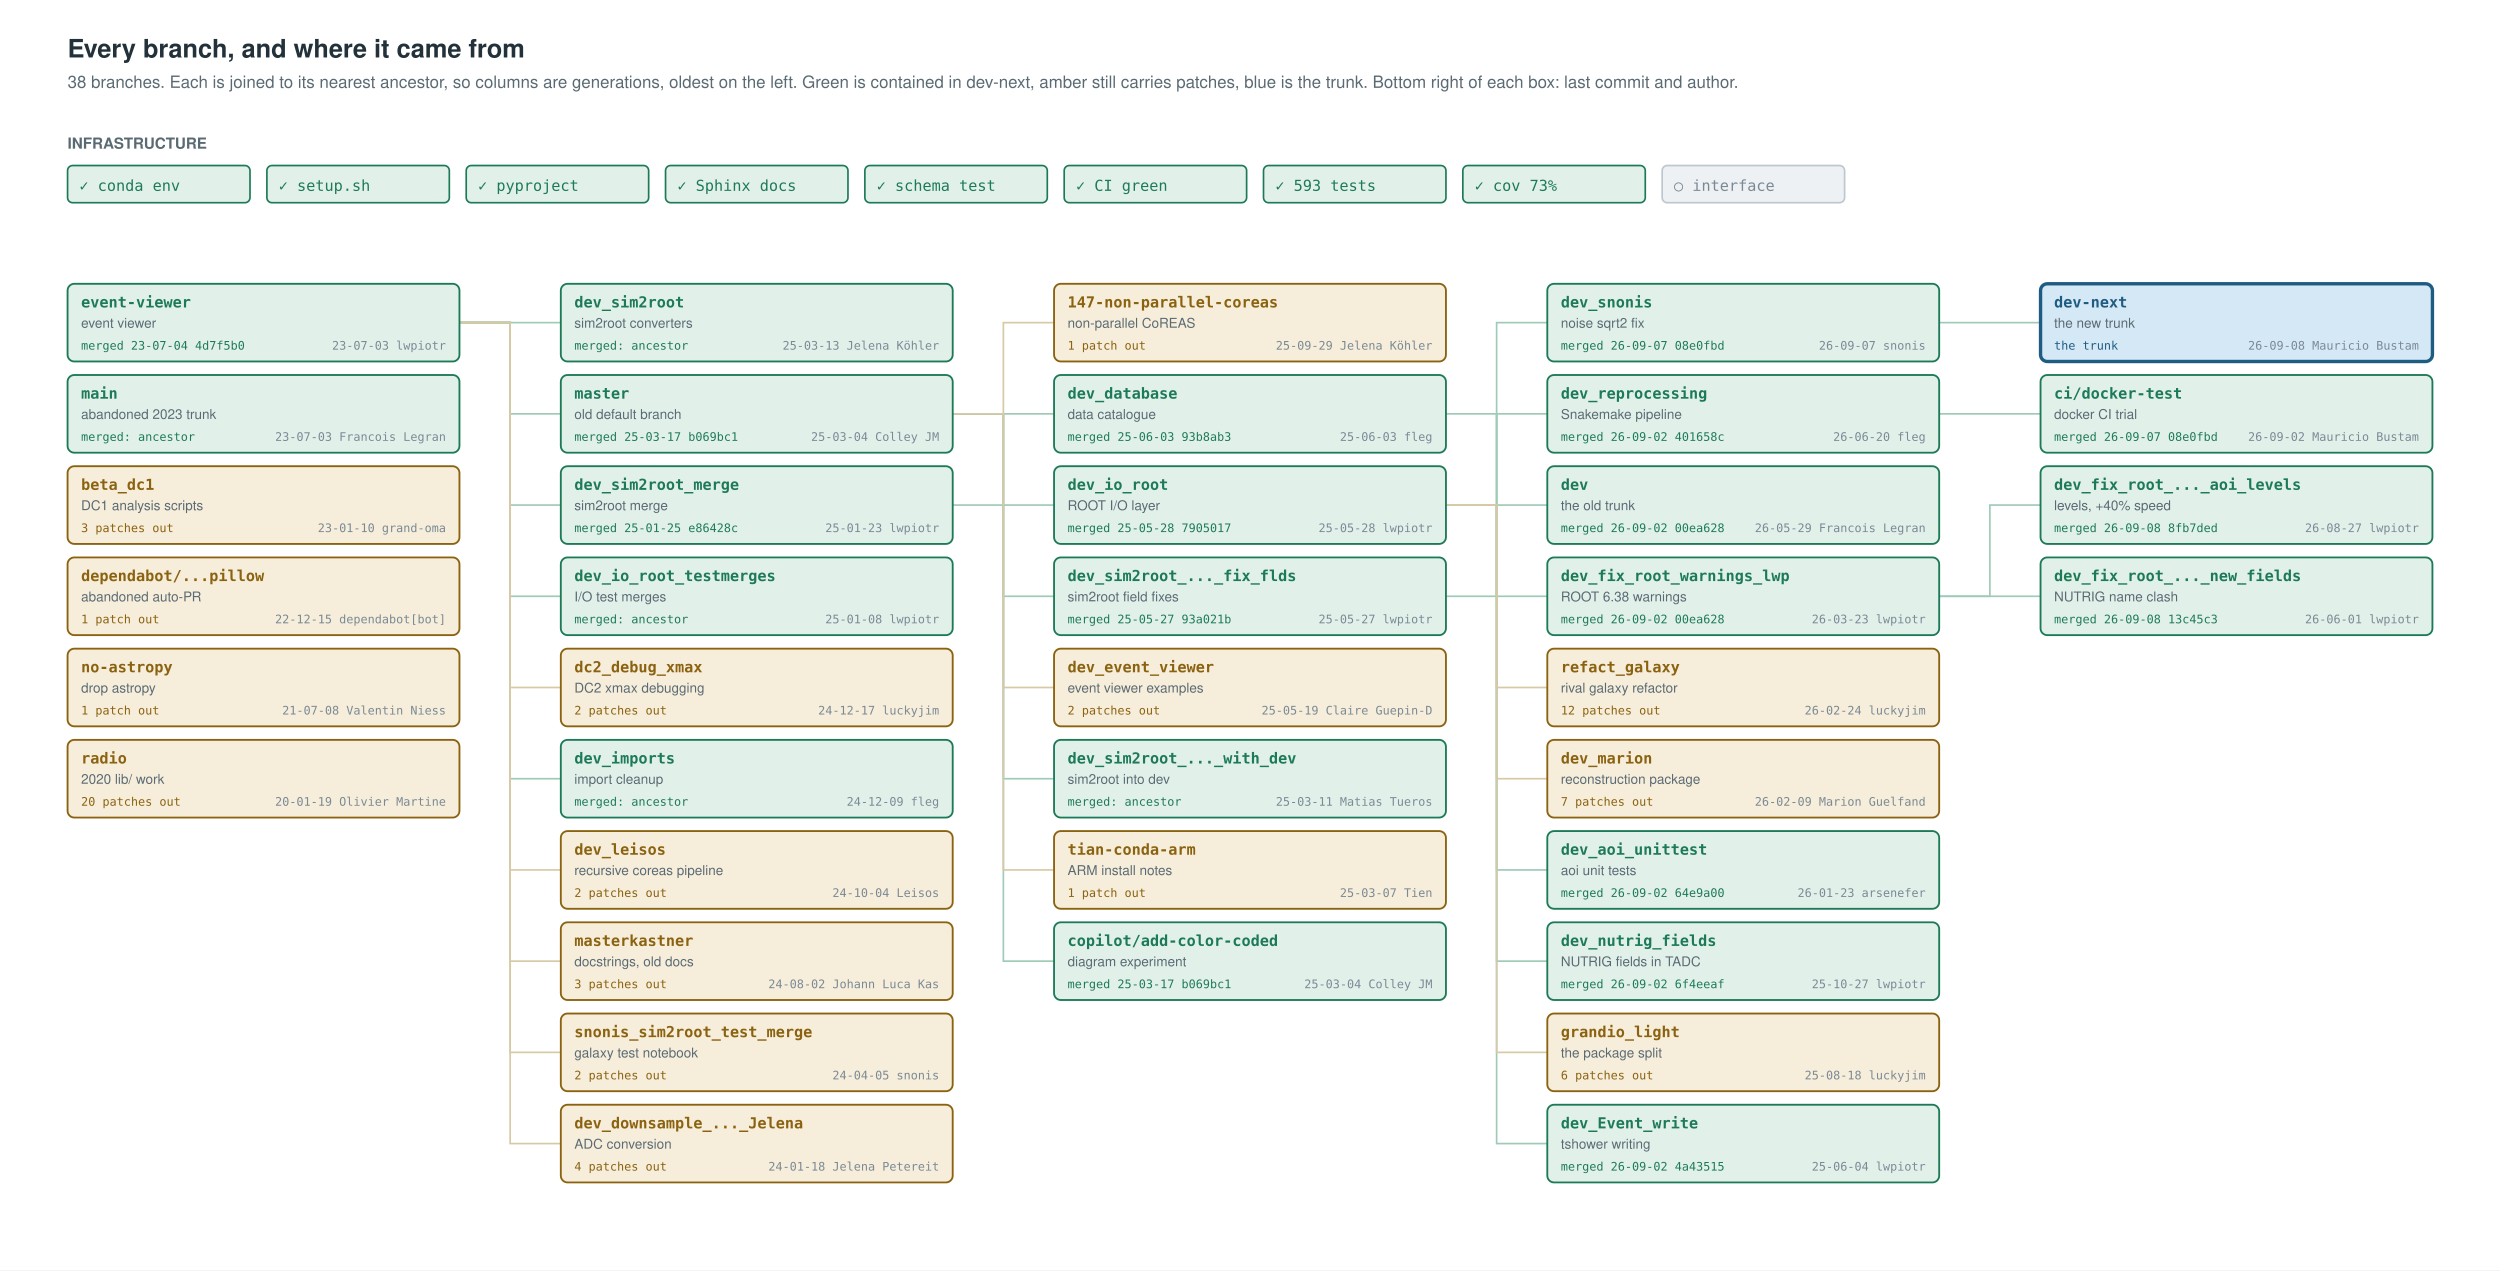
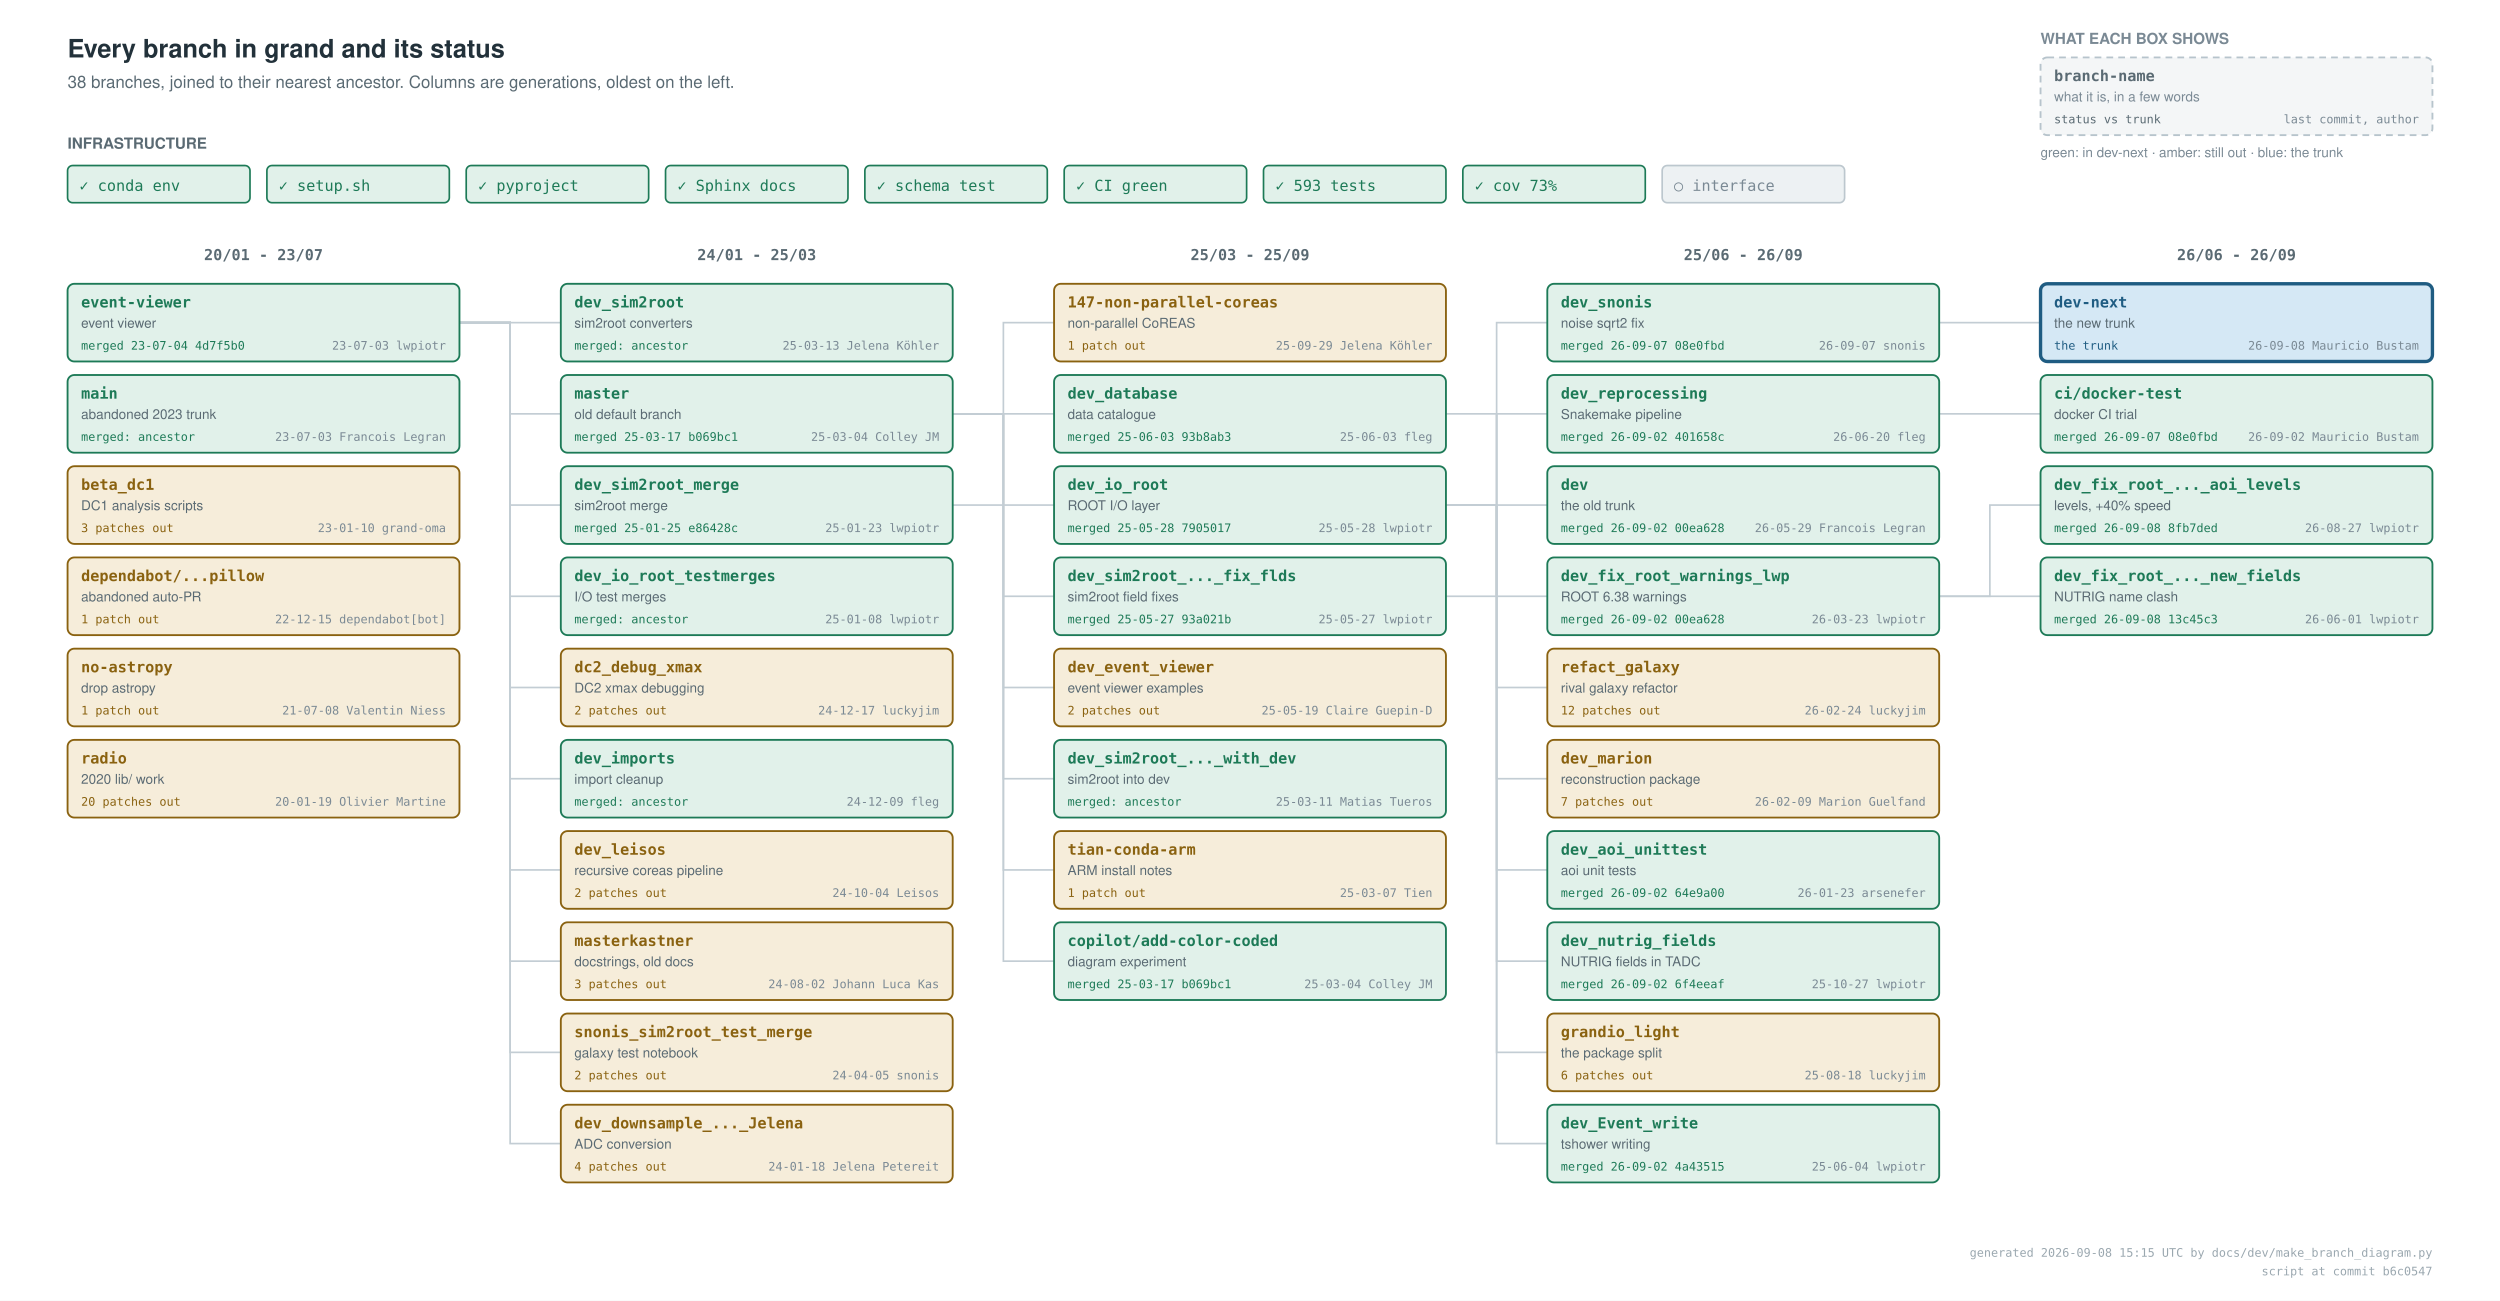
- <svg xmlns="http://www.w3.org/2000/svg" viewBox="0 0 1480 752" width="1480" height="752" font-family="IBM Plex Sans, Helvetica, Arial, sans-serif">
-   <rect width="1480" height="752" fill="#FFFFFF" />
-   <text x="40" y="34" font-size="15" font-weight="600" fill="#22313A">Every branch, and where it came from</text>
-   <text x="40" y="52" font-size="10" fill="#5A6A73">38 branches. Each is joined to its nearest ancestor, so columns are generations, oldest on the left. Green is contained in dev-next, amber still carries patches, blue is the trunk. Bottom right of each box: last commit and author.</text>
+ <svg xmlns="http://www.w3.org/2000/svg" viewBox="0 0 1480 770" width="1480" height="770" font-family="IBM Plex Sans, Helvetica, Arial, sans-serif">
+   <rect width="1480" height="770" fill="#FFFFFF" />
+   <text x="40" y="34" font-size="15" font-weight="600" fill="#22313A">Every branch in grand and its status</text>
+   <text x="40" y="52" font-size="10" fill="#5A6A73">38 branches, joined to their nearest ancestor. Columns are generations, oldest on the left.</text>
+   <text x="1208.0" y="26.0" font-size="9" font-weight="600" fill="#7A8994">WHAT EACH BOX SHOWS</text>
+   <rect x="1208.0" y="34.0" width="232" height="46" rx="4" fill="#F4F6F7" stroke="#B7C4CC" stroke-width="1.1" stroke-dasharray="4 3" />
+   <text x="1216.0" y="48.0" font-family="IBM Plex Mono, monospace" font-size="9" font-weight="600" fill="#5A6A73">branch-name</text>
+   <text x="1216.0" y="60.0" font-size="8" fill="#7A8994">what it is, in a few words</text>
+   <text x="1216.0" y="73.0" font-family="IBM Plex Mono, monospace" font-size="7" fill="#5A6A73">status vs trunk</text>
+   <text x="1432.0" y="73.0" font-family="IBM Plex Mono, monospace" font-size="7" fill="#7A8994" text-anchor="end">last commit, author</text>
+   <text x="1208.0" y="93.0" font-size="8" fill="#7A8994">green: in dev-next  ·  amber: still out  ·  blue: the trunk</text>
  <text x="40" y="88" font-size="9" font-weight="600" fill="#5A6A73">INFRASTRUCTURE</text>
  <rect x="40.0" y="98" width="108" height="22" rx="3" fill="#E1F1EA" stroke="#1D7A57" stroke-width="1" />
  <text x="47.0" y="113" font-family="IBM Plex Mono, monospace" font-size="9" fill="#1D7A57">✓ conda env</text>
  <rect x="158.0" y="98" width="108" height="22" rx="3" fill="#E1F1EA" stroke="#1D7A57" stroke-width="1" />
  <text x="165.0" y="113" font-family="IBM Plex Mono, monospace" font-size="9" fill="#1D7A57">✓ setup.sh</text>
  <rect x="276.0" y="98" width="108" height="22" rx="3" fill="#E1F1EA" stroke="#1D7A57" stroke-width="1" />
  <text x="283.0" y="113" font-family="IBM Plex Mono, monospace" font-size="9" fill="#1D7A57">✓ pyproject</text>
  <rect x="394.0" y="98" width="108" height="22" rx="3" fill="#E1F1EA" stroke="#1D7A57" stroke-width="1" />
  <text x="401.0" y="113" font-family="IBM Plex Mono, monospace" font-size="9" fill="#1D7A57">✓ Sphinx docs</text>
  <rect x="512.0" y="98" width="108" height="22" rx="3" fill="#E1F1EA" stroke="#1D7A57" stroke-width="1" />
  <text x="519.0" y="113" font-family="IBM Plex Mono, monospace" font-size="9" fill="#1D7A57">✓ schema test</text>
  <rect x="630.0" y="98" width="108" height="22" rx="3" fill="#E1F1EA" stroke="#1D7A57" stroke-width="1" />
  <text x="637.0" y="113" font-family="IBM Plex Mono, monospace" font-size="9" fill="#1D7A57">✓ CI green</text>
  <rect x="748.0" y="98" width="108" height="22" rx="3" fill="#E1F1EA" stroke="#1D7A57" stroke-width="1" />
  <text x="755.0" y="113" font-family="IBM Plex Mono, monospace" font-size="9" fill="#1D7A57">✓ 593 tests</text>
  <rect x="866.0" y="98" width="108" height="22" rx="3" fill="#E1F1EA" stroke="#1D7A57" stroke-width="1" />
  <text x="873.0" y="113" font-family="IBM Plex Mono, monospace" font-size="9" fill="#1D7A57">✓ cov 73%</text>
  <rect x="984.0" y="98" width="108" height="22" rx="3" fill="#EDF1F3" stroke="#BCC7CE" stroke-width="1" />
  <text x="991.0" y="113" font-family="IBM Plex Mono, monospace" font-size="9" fill="#7A8994">○ interface</text>
-   <path d="M 564.0 245.0 H 594.0 V 191.0 H 624.0" fill="none" stroke="#D8C9A6" stroke-width="1" />
-   <path d="M 1148.0 245.0 H 1178.0 V 245.0 H 1208.0" fill="none" stroke="#9FCBB6" stroke-width="1" />
-   <path d="M 564.0 245.0 H 594.0 V 569.0 H 624.0" fill="none" stroke="#9FCBB6" stroke-width="1" />
-   <path d="M 272.0 191.0 H 302.0 V 407.0 H 332.0" fill="none" stroke="#D8C9A6" stroke-width="1" />
-   <path d="M 856.0 299.0 H 886.0 V 299.0 H 916.0" fill="none" stroke="#9FCBB6" stroke-width="1" />
-   <path d="M 1148.0 191.0 H 1178.0 V 191.0 H 1208.0" fill="none" stroke="#9FCBB6" stroke-width="1" />
-   <path d="M 856.0 245.0 H 886.0 V 677.0 H 916.0" fill="none" stroke="#9FCBB6" stroke-width="1" />
-   <path d="M 856.0 299.0 H 886.0 V 515.0 H 916.0" fill="none" stroke="#9FCBB6" stroke-width="1" />
-   <path d="M 564.0 245.0 H 594.0 V 245.0 H 624.0" fill="none" stroke="#9FCBB6" stroke-width="1" />
-   <path d="M 272.0 191.0 H 302.0 V 677.0 H 332.0" fill="none" stroke="#D8C9A6" stroke-width="1" />
-   <path d="M 564.0 245.0 H 594.0 V 407.0 H 624.0" fill="none" stroke="#D8C9A6" stroke-width="1" />
-   <path d="M 1148.0 353.0 H 1178.0 V 299.0 H 1208.0" fill="none" stroke="#9FCBB6" stroke-width="1" />
-   <path d="M 856.0 299.0 H 886.0 V 353.0 H 916.0" fill="none" stroke="#9FCBB6" stroke-width="1" />
-   <path d="M 1148.0 353.0 H 1178.0 V 353.0 H 1208.0" fill="none" stroke="#9FCBB6" stroke-width="1" />
-   <path d="M 272.0 191.0 H 302.0 V 461.0 H 332.0" fill="none" stroke="#9FCBB6" stroke-width="1" />
-   <path d="M 564.0 245.0 H 594.0 V 299.0 H 624.0" fill="none" stroke="#9FCBB6" stroke-width="1" />
-   <path d="M 272.0 191.0 H 302.0 V 353.0 H 332.0" fill="none" stroke="#9FCBB6" stroke-width="1" />
-   <path d="M 272.0 191.0 H 302.0 V 515.0 H 332.0" fill="none" stroke="#D8C9A6" stroke-width="1" />
-   <path d="M 856.0 299.0 H 886.0 V 461.0 H 916.0" fill="none" stroke="#D8C9A6" stroke-width="1" />
-   <path d="M 856.0 299.0 H 886.0 V 569.0 H 916.0" fill="none" stroke="#9FCBB6" stroke-width="1" />
-   <path d="M 856.0 299.0 H 886.0 V 245.0 H 916.0" fill="none" stroke="#9FCBB6" stroke-width="1" />
-   <path d="M 272.0 191.0 H 302.0 V 191.0 H 332.0" fill="none" stroke="#9FCBB6" stroke-width="1" />
-   <path d="M 272.0 191.0 H 302.0 V 299.0 H 332.0" fill="none" stroke="#9FCBB6" stroke-width="1" />
-   <path d="M 564.0 299.0 H 594.0 V 461.0 H 624.0" fill="none" stroke="#9FCBB6" stroke-width="1" />
-   <path d="M 564.0 245.0 H 594.0 V 353.0 H 624.0" fill="none" stroke="#9FCBB6" stroke-width="1" />
-   <path d="M 856.0 353.0 H 886.0 V 191.0 H 916.0" fill="none" stroke="#9FCBB6" stroke-width="1" />
-   <path d="M 856.0 299.0 H 886.0 V 623.0 H 916.0" fill="none" stroke="#D8C9A6" stroke-width="1" />
-   <path d="M 272.0 191.0 H 302.0 V 245.0 H 332.0" fill="none" stroke="#9FCBB6" stroke-width="1" />
-   <path d="M 272.0 191.0 H 302.0 V 569.0 H 332.0" fill="none" stroke="#D8C9A6" stroke-width="1" />
-   <path d="M 856.0 299.0 H 886.0 V 407.0 H 916.0" fill="none" stroke="#D8C9A6" stroke-width="1" />
-   <path d="M 272.0 191.0 H 302.0 V 623.0 H 332.0" fill="none" stroke="#D8C9A6" stroke-width="1" />
-   <path d="M 564.0 245.0 H 594.0 V 515.0 H 624.0" fill="none" stroke="#D8C9A6" stroke-width="1" />
+   <text x="156.0" y="154.0" font-family="IBM Plex Mono, monospace" font-size="9" font-weight="600" fill="#5A6A73" text-anchor="middle">20/01 - 23/07</text>
+   <text x="448.0" y="154.0" font-family="IBM Plex Mono, monospace" font-size="9" font-weight="600" fill="#5A6A73" text-anchor="middle">24/01 - 25/03</text>
+   <text x="740.0" y="154.0" font-family="IBM Plex Mono, monospace" font-size="9" font-weight="600" fill="#5A6A73" text-anchor="middle">25/03 - 25/09</text>
+   <text x="1032.0" y="154.0" font-family="IBM Plex Mono, monospace" font-size="9" font-weight="600" fill="#5A6A73" text-anchor="middle">25/06 - 26/09</text>
+   <text x="1324.0" y="154.0" font-family="IBM Plex Mono, monospace" font-size="9" font-weight="600" fill="#5A6A73" text-anchor="middle">26/06 - 26/09</text>
+   <path d="M 564.0 245.0 H 594.0 V 191.0 H 624.0" fill="none" stroke="#C3CDD4" stroke-width="1" />
+   <path d="M 1148.0 245.0 H 1178.0 V 245.0 H 1208.0" fill="none" stroke="#C3CDD4" stroke-width="1" />
+   <path d="M 564.0 245.0 H 594.0 V 569.0 H 624.0" fill="none" stroke="#C3CDD4" stroke-width="1" />
+   <path d="M 272.0 191.0 H 302.0 V 407.0 H 332.0" fill="none" stroke="#C3CDD4" stroke-width="1" />
+   <path d="M 856.0 299.0 H 886.0 V 299.0 H 916.0" fill="none" stroke="#C3CDD4" stroke-width="1" />
+   <path d="M 1148.0 191.0 H 1178.0 V 191.0 H 1208.0" fill="none" stroke="#C3CDD4" stroke-width="1" />
+   <path d="M 856.0 245.0 H 886.0 V 677.0 H 916.0" fill="none" stroke="#C3CDD4" stroke-width="1" />
+   <path d="M 856.0 299.0 H 886.0 V 515.0 H 916.0" fill="none" stroke="#C3CDD4" stroke-width="1" />
+   <path d="M 564.0 245.0 H 594.0 V 245.0 H 624.0" fill="none" stroke="#C3CDD4" stroke-width="1" />
+   <path d="M 272.0 191.0 H 302.0 V 677.0 H 332.0" fill="none" stroke="#C3CDD4" stroke-width="1" />
+   <path d="M 564.0 245.0 H 594.0 V 407.0 H 624.0" fill="none" stroke="#C3CDD4" stroke-width="1" />
+   <path d="M 1148.0 353.0 H 1178.0 V 299.0 H 1208.0" fill="none" stroke="#C3CDD4" stroke-width="1" />
+   <path d="M 856.0 299.0 H 886.0 V 353.0 H 916.0" fill="none" stroke="#C3CDD4" stroke-width="1" />
+   <path d="M 1148.0 353.0 H 1178.0 V 353.0 H 1208.0" fill="none" stroke="#C3CDD4" stroke-width="1" />
+   <path d="M 272.0 191.0 H 302.0 V 461.0 H 332.0" fill="none" stroke="#C3CDD4" stroke-width="1" />
+   <path d="M 564.0 245.0 H 594.0 V 299.0 H 624.0" fill="none" stroke="#C3CDD4" stroke-width="1" />
+   <path d="M 272.0 191.0 H 302.0 V 353.0 H 332.0" fill="none" stroke="#C3CDD4" stroke-width="1" />
+   <path d="M 272.0 191.0 H 302.0 V 515.0 H 332.0" fill="none" stroke="#C3CDD4" stroke-width="1" />
+   <path d="M 856.0 299.0 H 886.0 V 461.0 H 916.0" fill="none" stroke="#C3CDD4" stroke-width="1" />
+   <path d="M 856.0 299.0 H 886.0 V 569.0 H 916.0" fill="none" stroke="#C3CDD4" stroke-width="1" />
+   <path d="M 856.0 299.0 H 886.0 V 245.0 H 916.0" fill="none" stroke="#C3CDD4" stroke-width="1" />
+   <path d="M 272.0 191.0 H 302.0 V 191.0 H 332.0" fill="none" stroke="#C3CDD4" stroke-width="1" />
+   <path d="M 272.0 191.0 H 302.0 V 299.0 H 332.0" fill="none" stroke="#C3CDD4" stroke-width="1" />
+   <path d="M 564.0 299.0 H 594.0 V 461.0 H 624.0" fill="none" stroke="#C3CDD4" stroke-width="1" />
+   <path d="M 564.0 245.0 H 594.0 V 353.0 H 624.0" fill="none" stroke="#C3CDD4" stroke-width="1" />
+   <path d="M 856.0 353.0 H 886.0 V 191.0 H 916.0" fill="none" stroke="#C3CDD4" stroke-width="1" />
+   <path d="M 856.0 299.0 H 886.0 V 623.0 H 916.0" fill="none" stroke="#C3CDD4" stroke-width="1" />
+   <path d="M 272.0 191.0 H 302.0 V 245.0 H 332.0" fill="none" stroke="#C3CDD4" stroke-width="1" />
+   <path d="M 272.0 191.0 H 302.0 V 569.0 H 332.0" fill="none" stroke="#C3CDD4" stroke-width="1" />
+   <path d="M 856.0 299.0 H 886.0 V 407.0 H 916.0" fill="none" stroke="#C3CDD4" stroke-width="1" />
+   <path d="M 272.0 191.0 H 302.0 V 623.0 H 332.0" fill="none" stroke="#C3CDD4" stroke-width="1" />
+   <path d="M 564.0 245.0 H 594.0 V 515.0 H 624.0" fill="none" stroke="#C3CDD4" stroke-width="1" />
  <rect x="624.0" y="168.0" width="232" height="46" rx="4" fill="#F6EDDA" stroke="#8A6210" stroke-width="1.1" />
  <text x="632.0" y="182.0" font-family="IBM Plex Mono, monospace" font-size="9" font-weight="600" fill="#8A6210">147-non-parallel-coreas</text>
  <text x="632.0" y="194.0" font-size="8" fill="#5A6A73">non-parallel CoREAS</text>
  <text x="632.0" y="207.0" font-family="IBM Plex Mono, monospace" font-size="7" fill="#8A6210">1 patch out</text>
  <text x="848.0" y="207.0" font-family="IBM Plex Mono, monospace" font-size="7" fill="#7A8994" text-anchor="end">25-09-29 Jelena Köhler</text>
  <rect x="40.0" y="276.0" width="232" height="46" rx="4" fill="#F6EDDA" stroke="#8A6210" stroke-width="1.1" />
  <text x="48.0" y="290.0" font-family="IBM Plex Mono, monospace" font-size="9" font-weight="600" fill="#8A6210">beta_dc1</text>
  <text x="48.0" y="302.0" font-size="8" fill="#5A6A73">DC1 analysis scripts</text>
  <text x="48.0" y="315.0" font-family="IBM Plex Mono, monospace" font-size="7" fill="#8A6210">3 patches out</text>
  <text x="264.0" y="315.0" font-family="IBM Plex Mono, monospace" font-size="7" fill="#7A8994" text-anchor="end">23-01-10 grand-oma</text>
  <rect x="1208.0" y="222.0" width="232" height="46" rx="4" fill="#E1F1EA" stroke="#1D7A57" stroke-width="1.1" />
  <text x="1216.0" y="236.0" font-family="IBM Plex Mono, monospace" font-size="9" font-weight="600" fill="#1D7A57">ci/docker-test</text>
  <text x="1216.0" y="248.0" font-size="8" fill="#5A6A73">docker CI trial</text>
  <text x="1216.0" y="261.0" font-family="IBM Plex Mono, monospace" font-size="7" fill="#1D7A57">merged 26-09-07 08e0fbd</text>
  <text x="1432.0" y="261.0" font-family="IBM Plex Mono, monospace" font-size="7" fill="#7A8994" text-anchor="end">26-09-02 Mauricio Bustam</text>
  <rect x="624.0" y="546.0" width="232" height="46" rx="4" fill="#E1F1EA" stroke="#1D7A57" stroke-width="1.1" />
  <text x="632.0" y="560.0" font-family="IBM Plex Mono, monospace" font-size="9" font-weight="600" fill="#1D7A57">copilot/add-color-coded</text>
  <text x="632.0" y="572.0" font-size="8" fill="#5A6A73">diagram experiment</text>
  <text x="632.0" y="585.0" font-family="IBM Plex Mono, monospace" font-size="7" fill="#1D7A57">merged 25-03-17 b069bc1</text>
  <text x="848.0" y="585.0" font-family="IBM Plex Mono, monospace" font-size="7" fill="#7A8994" text-anchor="end">25-03-04 Colley JM</text>
  <rect x="332.0" y="384.0" width="232" height="46" rx="4" fill="#F6EDDA" stroke="#8A6210" stroke-width="1.1" />
  <text x="340.0" y="398.0" font-family="IBM Plex Mono, monospace" font-size="9" font-weight="600" fill="#8A6210">dc2_debug_xmax</text>
  <text x="340.0" y="410.0" font-size="8" fill="#5A6A73">DC2 xmax debugging</text>
  <text x="340.0" y="423.0" font-family="IBM Plex Mono, monospace" font-size="7" fill="#8A6210">2 patches out</text>
  <text x="556.0" y="423.0" font-family="IBM Plex Mono, monospace" font-size="7" fill="#7A8994" text-anchor="end">24-12-17 luckyjim</text>
  <rect x="40.0" y="330.0" width="232" height="46" rx="4" fill="#F6EDDA" stroke="#8A6210" stroke-width="1.1" />
  <text x="48.0" y="344.0" font-family="IBM Plex Mono, monospace" font-size="9" font-weight="600" fill="#8A6210">dependabot/...pillow</text>
  <text x="48.0" y="356.0" font-size="8" fill="#5A6A73">abandoned auto-PR</text>
  <text x="48.0" y="369.0" font-family="IBM Plex Mono, monospace" font-size="7" fill="#8A6210">1 patch out</text>
  <text x="264.0" y="369.0" font-family="IBM Plex Mono, monospace" font-size="7" fill="#7A8994" text-anchor="end">22-12-15 dependabot[bot]</text>
  <rect x="916.0" y="276.0" width="232" height="46" rx="4" fill="#E1F1EA" stroke="#1D7A57" stroke-width="1.1" />
  <text x="924.0" y="290.0" font-family="IBM Plex Mono, monospace" font-size="9" font-weight="600" fill="#1D7A57">dev</text>
  <text x="924.0" y="302.0" font-size="8" fill="#5A6A73">the old trunk</text>
  <text x="924.0" y="315.0" font-family="IBM Plex Mono, monospace" font-size="7" fill="#1D7A57">merged 26-09-02 00ea628</text>
  <text x="1140.0" y="315.0" font-family="IBM Plex Mono, monospace" font-size="7" fill="#7A8994" text-anchor="end">26-05-29 Francois Legran</text>
  <rect x="1208.0" y="168.0" width="232" height="46" rx="4" fill="#D5E8F5" stroke="#1F5C82" stroke-width="2" />
  <text x="1216.0" y="182.0" font-family="IBM Plex Mono, monospace" font-size="9" font-weight="600" fill="#1F5C82">dev-next</text>
  <text x="1216.0" y="194.0" font-size="8" fill="#5A6A73">the new trunk</text>
  <text x="1216.0" y="207.0" font-family="IBM Plex Mono, monospace" font-size="7" fill="#1F5C82">the trunk</text>
  <text x="1432.0" y="207.0" font-family="IBM Plex Mono, monospace" font-size="7" fill="#7A8994" text-anchor="end">26-09-08 Mauricio Bustam</text>
  <rect x="916.0" y="654.0" width="232" height="46" rx="4" fill="#E1F1EA" stroke="#1D7A57" stroke-width="1.1" />
  <text x="924.0" y="668.0" font-family="IBM Plex Mono, monospace" font-size="9" font-weight="600" fill="#1D7A57">dev_Event_write</text>
  <text x="924.0" y="680.0" font-size="8" fill="#5A6A73">tshower writing</text>
  <text x="924.0" y="693.0" font-family="IBM Plex Mono, monospace" font-size="7" fill="#1D7A57">merged 26-09-02 4a43515</text>
  <text x="1140.0" y="693.0" font-family="IBM Plex Mono, monospace" font-size="7" fill="#7A8994" text-anchor="end">25-06-04 lwpiotr</text>
  <rect x="916.0" y="492.0" width="232" height="46" rx="4" fill="#E1F1EA" stroke="#1D7A57" stroke-width="1.1" />
  <text x="924.0" y="506.0" font-family="IBM Plex Mono, monospace" font-size="9" font-weight="600" fill="#1D7A57">dev_aoi_unittest</text>
  <text x="924.0" y="518.0" font-size="8" fill="#5A6A73">aoi unit tests</text>
  <text x="924.0" y="531.0" font-family="IBM Plex Mono, monospace" font-size="7" fill="#1D7A57">merged 26-09-02 64e9a00</text>
  <text x="1140.0" y="531.0" font-family="IBM Plex Mono, monospace" font-size="7" fill="#7A8994" text-anchor="end">26-01-23 arsenefer</text>
  <rect x="624.0" y="222.0" width="232" height="46" rx="4" fill="#E1F1EA" stroke="#1D7A57" stroke-width="1.1" />
  <text x="632.0" y="236.0" font-family="IBM Plex Mono, monospace" font-size="9" font-weight="600" fill="#1D7A57">dev_database</text>
  <text x="632.0" y="248.0" font-size="8" fill="#5A6A73">data catalogue</text>
  <text x="632.0" y="261.0" font-family="IBM Plex Mono, monospace" font-size="7" fill="#1D7A57">merged 25-06-03 93b8ab3</text>
  <text x="848.0" y="261.0" font-family="IBM Plex Mono, monospace" font-size="7" fill="#7A8994" text-anchor="end">25-06-03 fleg</text>
  <rect x="332.0" y="654.0" width="232" height="46" rx="4" fill="#F6EDDA" stroke="#8A6210" stroke-width="1.1" />
  <text x="340.0" y="668.0" font-family="IBM Plex Mono, monospace" font-size="9" font-weight="600" fill="#8A6210">dev_downsample_..._Jelena</text>
  <text x="340.0" y="680.0" font-size="8" fill="#5A6A73">ADC conversion</text>
  <text x="340.0" y="693.0" font-family="IBM Plex Mono, monospace" font-size="7" fill="#8A6210">4 patches out</text>
  <text x="556.0" y="693.0" font-family="IBM Plex Mono, monospace" font-size="7" fill="#7A8994" text-anchor="end">24-01-18 Jelena Petereit</text>
  <rect x="624.0" y="384.0" width="232" height="46" rx="4" fill="#F6EDDA" stroke="#8A6210" stroke-width="1.1" />
  <text x="632.0" y="398.0" font-family="IBM Plex Mono, monospace" font-size="9" font-weight="600" fill="#8A6210">dev_event_viewer</text>
  <text x="632.0" y="410.0" font-size="8" fill="#5A6A73">event viewer examples</text>
  <text x="632.0" y="423.0" font-family="IBM Plex Mono, monospace" font-size="7" fill="#8A6210">2 patches out</text>
  <text x="848.0" y="423.0" font-family="IBM Plex Mono, monospace" font-size="7" fill="#7A8994" text-anchor="end">25-05-19 Claire Guepin-D</text>
  <rect x="1208.0" y="276.0" width="232" height="46" rx="4" fill="#E1F1EA" stroke="#1D7A57" stroke-width="1.1" />
  <text x="1216.0" y="290.0" font-family="IBM Plex Mono, monospace" font-size="9" font-weight="600" fill="#1D7A57">dev_fix_root_..._aoi_levels</text>
  <text x="1216.0" y="302.0" font-size="8" fill="#5A6A73">levels, +40% speed</text>
  <text x="1216.0" y="315.0" font-family="IBM Plex Mono, monospace" font-size="7" fill="#1D7A57">merged 26-09-08 8fb7ded</text>
  <text x="1432.0" y="315.0" font-family="IBM Plex Mono, monospace" font-size="7" fill="#7A8994" text-anchor="end">26-08-27 lwpiotr</text>
  <rect x="916.0" y="330.0" width="232" height="46" rx="4" fill="#E1F1EA" stroke="#1D7A57" stroke-width="1.1" />
  <text x="924.0" y="344.0" font-family="IBM Plex Mono, monospace" font-size="9" font-weight="600" fill="#1D7A57">dev_fix_root_warnings_lwp</text>
  <text x="924.0" y="356.0" font-size="8" fill="#5A6A73">ROOT 6.38 warnings</text>
  <text x="924.0" y="369.0" font-family="IBM Plex Mono, monospace" font-size="7" fill="#1D7A57">merged 26-09-02 00ea628</text>
  <text x="1140.0" y="369.0" font-family="IBM Plex Mono, monospace" font-size="7" fill="#7A8994" text-anchor="end">26-03-23 lwpiotr</text>
  <rect x="1208.0" y="330.0" width="232" height="46" rx="4" fill="#E1F1EA" stroke="#1D7A57" stroke-width="1.1" />
  <text x="1216.0" y="344.0" font-family="IBM Plex Mono, monospace" font-size="9" font-weight="600" fill="#1D7A57">dev_fix_root_..._new_fields</text>
  <text x="1216.0" y="356.0" font-size="8" fill="#5A6A73">NUTRIG name clash</text>
  <text x="1216.0" y="369.0" font-family="IBM Plex Mono, monospace" font-size="7" fill="#1D7A57">merged 26-09-08 13c45c3</text>
  <text x="1432.0" y="369.0" font-family="IBM Plex Mono, monospace" font-size="7" fill="#7A8994" text-anchor="end">26-06-01 lwpiotr</text>
  <rect x="332.0" y="438.0" width="232" height="46" rx="4" fill="#E1F1EA" stroke="#1D7A57" stroke-width="1.1" />
  <text x="340.0" y="452.0" font-family="IBM Plex Mono, monospace" font-size="9" font-weight="600" fill="#1D7A57">dev_imports</text>
  <text x="340.0" y="464.0" font-size="8" fill="#5A6A73">import cleanup</text>
  <text x="340.0" y="477.0" font-family="IBM Plex Mono, monospace" font-size="7" fill="#1D7A57">merged: ancestor</text>
  <text x="556.0" y="477.0" font-family="IBM Plex Mono, monospace" font-size="7" fill="#7A8994" text-anchor="end">24-12-09 fleg</text>
  <rect x="624.0" y="276.0" width="232" height="46" rx="4" fill="#E1F1EA" stroke="#1D7A57" stroke-width="1.1" />
  <text x="632.0" y="290.0" font-family="IBM Plex Mono, monospace" font-size="9" font-weight="600" fill="#1D7A57">dev_io_root</text>
  <text x="632.0" y="302.0" font-size="8" fill="#5A6A73">ROOT I/O layer</text>
  <text x="632.0" y="315.0" font-family="IBM Plex Mono, monospace" font-size="7" fill="#1D7A57">merged 25-05-28 7905017</text>
  <text x="848.0" y="315.0" font-family="IBM Plex Mono, monospace" font-size="7" fill="#7A8994" text-anchor="end">25-05-28 lwpiotr</text>
  <rect x="332.0" y="330.0" width="232" height="46" rx="4" fill="#E1F1EA" stroke="#1D7A57" stroke-width="1.1" />
  <text x="340.0" y="344.0" font-family="IBM Plex Mono, monospace" font-size="9" font-weight="600" fill="#1D7A57">dev_io_root_testmerges</text>
  <text x="340.0" y="356.0" font-size="8" fill="#5A6A73">I/O test merges</text>
  <text x="340.0" y="369.0" font-family="IBM Plex Mono, monospace" font-size="7" fill="#1D7A57">merged: ancestor</text>
  <text x="556.0" y="369.0" font-family="IBM Plex Mono, monospace" font-size="7" fill="#7A8994" text-anchor="end">25-01-08 lwpiotr</text>
  <rect x="332.0" y="492.0" width="232" height="46" rx="4" fill="#F6EDDA" stroke="#8A6210" stroke-width="1.1" />
  <text x="340.0" y="506.0" font-family="IBM Plex Mono, monospace" font-size="9" font-weight="600" fill="#8A6210">dev_leisos</text>
  <text x="340.0" y="518.0" font-size="8" fill="#5A6A73">recursive coreas pipeline</text>
  <text x="340.0" y="531.0" font-family="IBM Plex Mono, monospace" font-size="7" fill="#8A6210">2 patches out</text>
  <text x="556.0" y="531.0" font-family="IBM Plex Mono, monospace" font-size="7" fill="#7A8994" text-anchor="end">24-10-04 Leisos</text>
  <rect x="916.0" y="438.0" width="232" height="46" rx="4" fill="#F6EDDA" stroke="#8A6210" stroke-width="1.1" />
  <text x="924.0" y="452.0" font-family="IBM Plex Mono, monospace" font-size="9" font-weight="600" fill="#8A6210">dev_marion</text>
  <text x="924.0" y="464.0" font-size="8" fill="#5A6A73">reconstruction package</text>
  <text x="924.0" y="477.0" font-family="IBM Plex Mono, monospace" font-size="7" fill="#8A6210">7 patches out</text>
  <text x="1140.0" y="477.0" font-family="IBM Plex Mono, monospace" font-size="7" fill="#7A8994" text-anchor="end">26-02-09 Marion Guelfand</text>
  <rect x="916.0" y="546.0" width="232" height="46" rx="4" fill="#E1F1EA" stroke="#1D7A57" stroke-width="1.1" />
  <text x="924.0" y="560.0" font-family="IBM Plex Mono, monospace" font-size="9" font-weight="600" fill="#1D7A57">dev_nutrig_fields</text>
  <text x="924.0" y="572.0" font-size="8" fill="#5A6A73">NUTRIG fields in TADC</text>
  <text x="924.0" y="585.0" font-family="IBM Plex Mono, monospace" font-size="7" fill="#1D7A57">merged 26-09-02 6f4eeaf</text>
  <text x="1140.0" y="585.0" font-family="IBM Plex Mono, monospace" font-size="7" fill="#7A8994" text-anchor="end">25-10-27 lwpiotr</text>
  <rect x="916.0" y="222.0" width="232" height="46" rx="4" fill="#E1F1EA" stroke="#1D7A57" stroke-width="1.1" />
  <text x="924.0" y="236.0" font-family="IBM Plex Mono, monospace" font-size="9" font-weight="600" fill="#1D7A57">dev_reprocessing</text>
  <text x="924.0" y="248.0" font-size="8" fill="#5A6A73">Snakemake pipeline</text>
  <text x="924.0" y="261.0" font-family="IBM Plex Mono, monospace" font-size="7" fill="#1D7A57">merged 26-09-02 401658c</text>
  <text x="1140.0" y="261.0" font-family="IBM Plex Mono, monospace" font-size="7" fill="#7A8994" text-anchor="end">26-06-20 fleg</text>
  <rect x="332.0" y="168.0" width="232" height="46" rx="4" fill="#E1F1EA" stroke="#1D7A57" stroke-width="1.1" />
  <text x="340.0" y="182.0" font-family="IBM Plex Mono, monospace" font-size="9" font-weight="600" fill="#1D7A57">dev_sim2root</text>
  <text x="340.0" y="194.0" font-size="8" fill="#5A6A73">sim2root converters</text>
  <text x="340.0" y="207.0" font-family="IBM Plex Mono, monospace" font-size="7" fill="#1D7A57">merged: ancestor</text>
  <text x="556.0" y="207.0" font-family="IBM Plex Mono, monospace" font-size="7" fill="#7A8994" text-anchor="end">25-03-13 Jelena Köhler</text>
  <rect x="332.0" y="276.0" width="232" height="46" rx="4" fill="#E1F1EA" stroke="#1D7A57" stroke-width="1.1" />
  <text x="340.0" y="290.0" font-family="IBM Plex Mono, monospace" font-size="9" font-weight="600" fill="#1D7A57">dev_sim2root_merge</text>
  <text x="340.0" y="302.0" font-size="8" fill="#5A6A73">sim2root merge</text>
  <text x="340.0" y="315.0" font-family="IBM Plex Mono, monospace" font-size="7" fill="#1D7A57">merged 25-01-25 e86428c</text>
  <text x="556.0" y="315.0" font-family="IBM Plex Mono, monospace" font-size="7" fill="#7A8994" text-anchor="end">25-01-23 lwpiotr</text>
  <rect x="624.0" y="438.0" width="232" height="46" rx="4" fill="#E1F1EA" stroke="#1D7A57" stroke-width="1.1" />
  <text x="632.0" y="452.0" font-family="IBM Plex Mono, monospace" font-size="9" font-weight="600" fill="#1D7A57">dev_sim2root_..._with_dev</text>
  <text x="632.0" y="464.0" font-size="8" fill="#5A6A73">sim2root into dev</text>
  <text x="632.0" y="477.0" font-family="IBM Plex Mono, monospace" font-size="7" fill="#1D7A57">merged: ancestor</text>
  <text x="848.0" y="477.0" font-family="IBM Plex Mono, monospace" font-size="7" fill="#7A8994" text-anchor="end">25-03-11 Matias Tueros</text>
  <rect x="624.0" y="330.0" width="232" height="46" rx="4" fill="#E1F1EA" stroke="#1D7A57" stroke-width="1.1" />
  <text x="632.0" y="344.0" font-family="IBM Plex Mono, monospace" font-size="9" font-weight="600" fill="#1D7A57">dev_sim2root_..._fix_flds</text>
  <text x="632.0" y="356.0" font-size="8" fill="#5A6A73">sim2root field fixes</text>
  <text x="632.0" y="369.0" font-family="IBM Plex Mono, monospace" font-size="7" fill="#1D7A57">merged 25-05-27 93a021b</text>
  <text x="848.0" y="369.0" font-family="IBM Plex Mono, monospace" font-size="7" fill="#7A8994" text-anchor="end">25-05-27 lwpiotr</text>
  <rect x="916.0" y="168.0" width="232" height="46" rx="4" fill="#E1F1EA" stroke="#1D7A57" stroke-width="1.1" />
  <text x="924.0" y="182.0" font-family="IBM Plex Mono, monospace" font-size="9" font-weight="600" fill="#1D7A57">dev_snonis</text>
  <text x="924.0" y="194.0" font-size="8" fill="#5A6A73">noise sqrt2 fix</text>
  <text x="924.0" y="207.0" font-family="IBM Plex Mono, monospace" font-size="7" fill="#1D7A57">merged 26-09-07 08e0fbd</text>
  <text x="1140.0" y="207.0" font-family="IBM Plex Mono, monospace" font-size="7" fill="#7A8994" text-anchor="end">26-09-07 snonis</text>
  <rect x="40.0" y="168.0" width="232" height="46" rx="4" fill="#E1F1EA" stroke="#1D7A57" stroke-width="1.1" />
  <text x="48.0" y="182.0" font-family="IBM Plex Mono, monospace" font-size="9" font-weight="600" fill="#1D7A57">event-viewer</text>
  <text x="48.0" y="194.0" font-size="8" fill="#5A6A73">event viewer</text>
  <text x="48.0" y="207.0" font-family="IBM Plex Mono, monospace" font-size="7" fill="#1D7A57">merged 23-07-04 4d7f5b0</text>
  <text x="264.0" y="207.0" font-family="IBM Plex Mono, monospace" font-size="7" fill="#7A8994" text-anchor="end">23-07-03 lwpiotr</text>
  <rect x="916.0" y="600.0" width="232" height="46" rx="4" fill="#F6EDDA" stroke="#8A6210" stroke-width="1.1" />
  <text x="924.0" y="614.0" font-family="IBM Plex Mono, monospace" font-size="9" font-weight="600" fill="#8A6210">grandio_light</text>
  <text x="924.0" y="626.0" font-size="8" fill="#5A6A73">the package split</text>
  <text x="924.0" y="639.0" font-family="IBM Plex Mono, monospace" font-size="7" fill="#8A6210">6 patches out</text>
  <text x="1140.0" y="639.0" font-family="IBM Plex Mono, monospace" font-size="7" fill="#7A8994" text-anchor="end">25-08-18 luckyjim</text>
  <rect x="40.0" y="222.0" width="232" height="46" rx="4" fill="#E1F1EA" stroke="#1D7A57" stroke-width="1.1" />
  <text x="48.0" y="236.0" font-family="IBM Plex Mono, monospace" font-size="9" font-weight="600" fill="#1D7A57">main</text>
  <text x="48.0" y="248.0" font-size="8" fill="#5A6A73">abandoned 2023 trunk</text>
  <text x="48.0" y="261.0" font-family="IBM Plex Mono, monospace" font-size="7" fill="#1D7A57">merged: ancestor</text>
  <text x="264.0" y="261.0" font-family="IBM Plex Mono, monospace" font-size="7" fill="#7A8994" text-anchor="end">23-07-03 Francois Legran</text>
  <rect x="332.0" y="222.0" width="232" height="46" rx="4" fill="#E1F1EA" stroke="#1D7A57" stroke-width="1.1" />
  <text x="340.0" y="236.0" font-family="IBM Plex Mono, monospace" font-size="9" font-weight="600" fill="#1D7A57">master</text>
  <text x="340.0" y="248.0" font-size="8" fill="#5A6A73">old default branch</text>
  <text x="340.0" y="261.0" font-family="IBM Plex Mono, monospace" font-size="7" fill="#1D7A57">merged 25-03-17 b069bc1</text>
  <text x="556.0" y="261.0" font-family="IBM Plex Mono, monospace" font-size="7" fill="#7A8994" text-anchor="end">25-03-04 Colley JM</text>
  <rect x="332.0" y="546.0" width="232" height="46" rx="4" fill="#F6EDDA" stroke="#8A6210" stroke-width="1.1" />
  <text x="340.0" y="560.0" font-family="IBM Plex Mono, monospace" font-size="9" font-weight="600" fill="#8A6210">masterkastner</text>
  <text x="340.0" y="572.0" font-size="8" fill="#5A6A73">docstrings, old docs</text>
  <text x="340.0" y="585.0" font-family="IBM Plex Mono, monospace" font-size="7" fill="#8A6210">3 patches out</text>
  <text x="556.0" y="585.0" font-family="IBM Plex Mono, monospace" font-size="7" fill="#7A8994" text-anchor="end">24-08-02 Johann Luca Kas</text>
  <rect x="40.0" y="384.0" width="232" height="46" rx="4" fill="#F6EDDA" stroke="#8A6210" stroke-width="1.1" />
  <text x="48.0" y="398.0" font-family="IBM Plex Mono, monospace" font-size="9" font-weight="600" fill="#8A6210">no-astropy</text>
  <text x="48.0" y="410.0" font-size="8" fill="#5A6A73">drop astropy</text>
  <text x="48.0" y="423.0" font-family="IBM Plex Mono, monospace" font-size="7" fill="#8A6210">1 patch out</text>
  <text x="264.0" y="423.0" font-family="IBM Plex Mono, monospace" font-size="7" fill="#7A8994" text-anchor="end">21-07-08 Valentin Niess</text>
  <rect x="40.0" y="438.0" width="232" height="46" rx="4" fill="#F6EDDA" stroke="#8A6210" stroke-width="1.1" />
  <text x="48.0" y="452.0" font-family="IBM Plex Mono, monospace" font-size="9" font-weight="600" fill="#8A6210">radio</text>
  <text x="48.0" y="464.0" font-size="8" fill="#5A6A73">2020 lib/ work</text>
  <text x="48.0" y="477.0" font-family="IBM Plex Mono, monospace" font-size="7" fill="#8A6210">20 patches out</text>
  <text x="264.0" y="477.0" font-family="IBM Plex Mono, monospace" font-size="7" fill="#7A8994" text-anchor="end">20-01-19 Olivier Martine</text>
  <rect x="916.0" y="384.0" width="232" height="46" rx="4" fill="#F6EDDA" stroke="#8A6210" stroke-width="1.1" />
  <text x="924.0" y="398.0" font-family="IBM Plex Mono, monospace" font-size="9" font-weight="600" fill="#8A6210">refact_galaxy</text>
  <text x="924.0" y="410.0" font-size="8" fill="#5A6A73">rival galaxy refactor</text>
  <text x="924.0" y="423.0" font-family="IBM Plex Mono, monospace" font-size="7" fill="#8A6210">12 patches out</text>
  <text x="1140.0" y="423.0" font-family="IBM Plex Mono, monospace" font-size="7" fill="#7A8994" text-anchor="end">26-02-24 luckyjim</text>
  <rect x="332.0" y="600.0" width="232" height="46" rx="4" fill="#F6EDDA" stroke="#8A6210" stroke-width="1.1" />
  <text x="340.0" y="614.0" font-family="IBM Plex Mono, monospace" font-size="9" font-weight="600" fill="#8A6210">snonis_sim2root_test_merge</text>
  <text x="340.0" y="626.0" font-size="8" fill="#5A6A73">galaxy test notebook</text>
  <text x="340.0" y="639.0" font-family="IBM Plex Mono, monospace" font-size="7" fill="#8A6210">2 patches out</text>
  <text x="556.0" y="639.0" font-family="IBM Plex Mono, monospace" font-size="7" fill="#7A8994" text-anchor="end">24-04-05 snonis</text>
  <rect x="624.0" y="492.0" width="232" height="46" rx="4" fill="#F6EDDA" stroke="#8A6210" stroke-width="1.1" />
  <text x="632.0" y="506.0" font-family="IBM Plex Mono, monospace" font-size="9" font-weight="600" fill="#8A6210">tian-conda-arm</text>
  <text x="632.0" y="518.0" font-size="8" fill="#5A6A73">ARM install notes</text>
  <text x="632.0" y="531.0" font-family="IBM Plex Mono, monospace" font-size="7" fill="#8A6210">1 patch out</text>
  <text x="848.0" y="531.0" font-family="IBM Plex Mono, monospace" font-size="7" fill="#7A8994" text-anchor="end">25-03-07 Tien</text>
+   <text x="1440.0" y="744.0" font-family="IBM Plex Mono, monospace" font-size="7" fill="#9AA7AF" text-anchor="end">generated 2026-09-08 15:15 UTC by docs/dev/make_branch_diagram.py</text>
+   <text x="1440.0" y="755.0" font-family="IBM Plex Mono, monospace" font-size="7" fill="#9AA7AF" text-anchor="end">script at commit b6c0547</text>
</svg>
